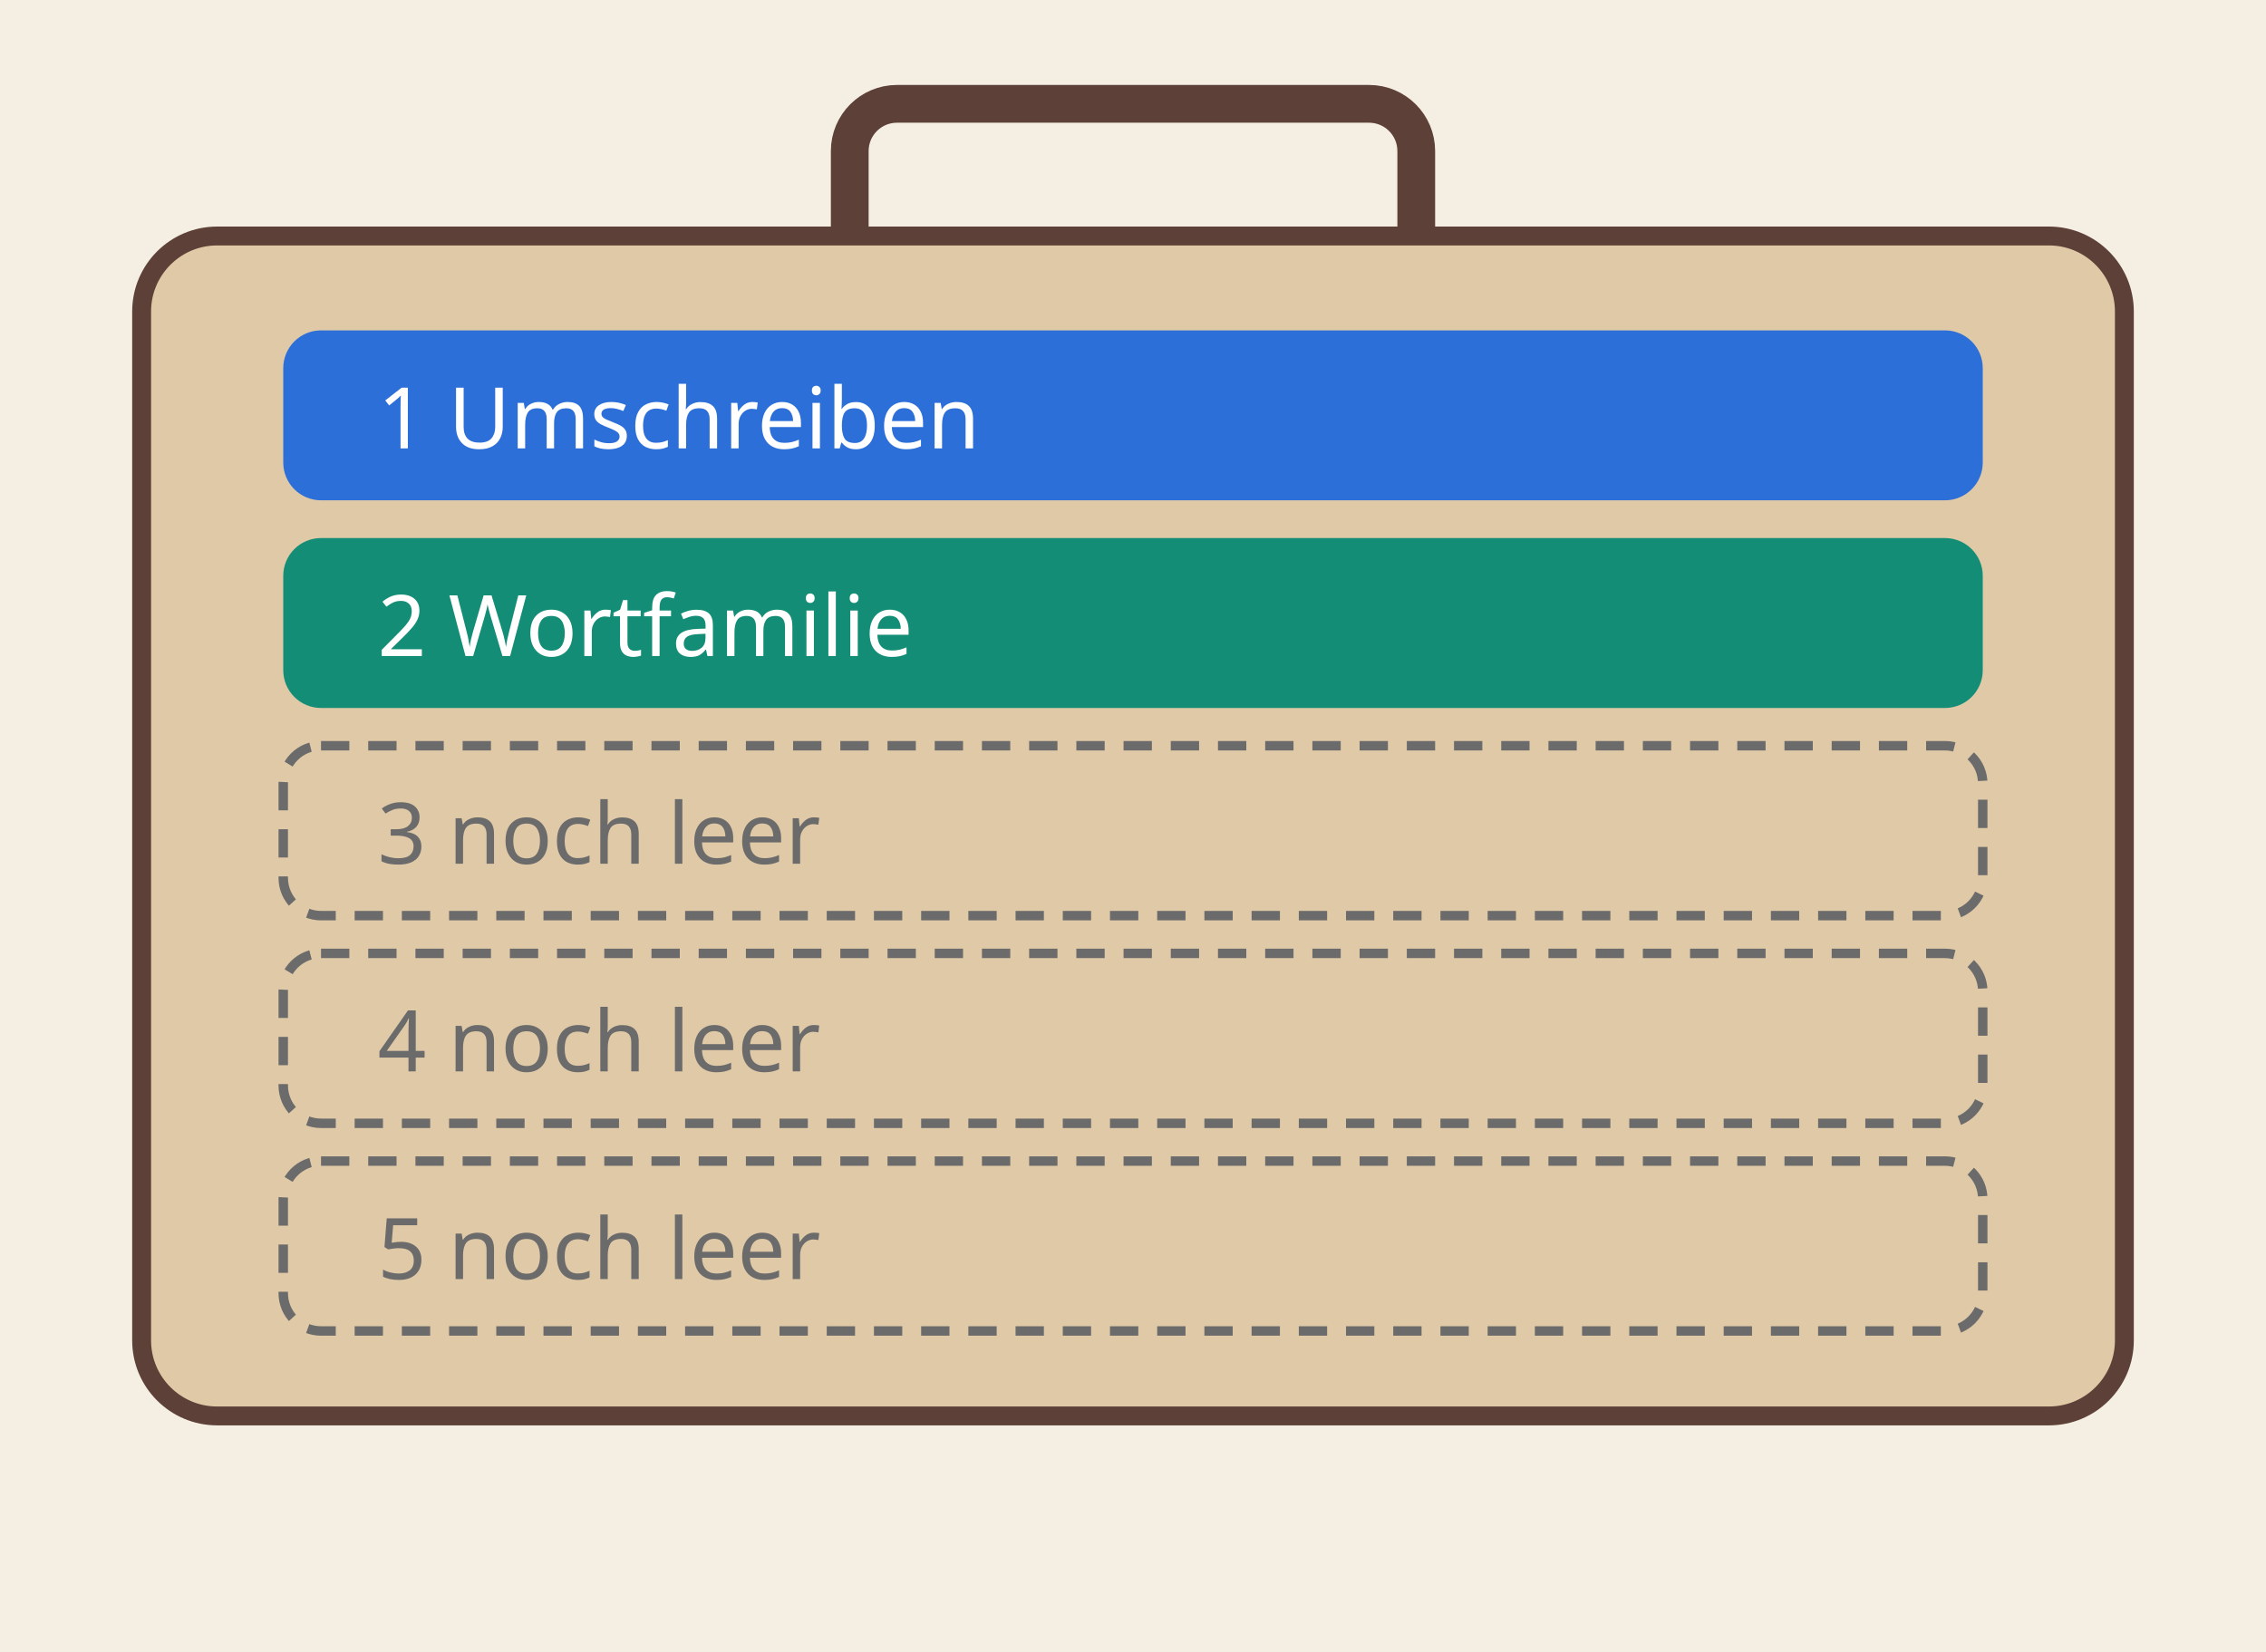
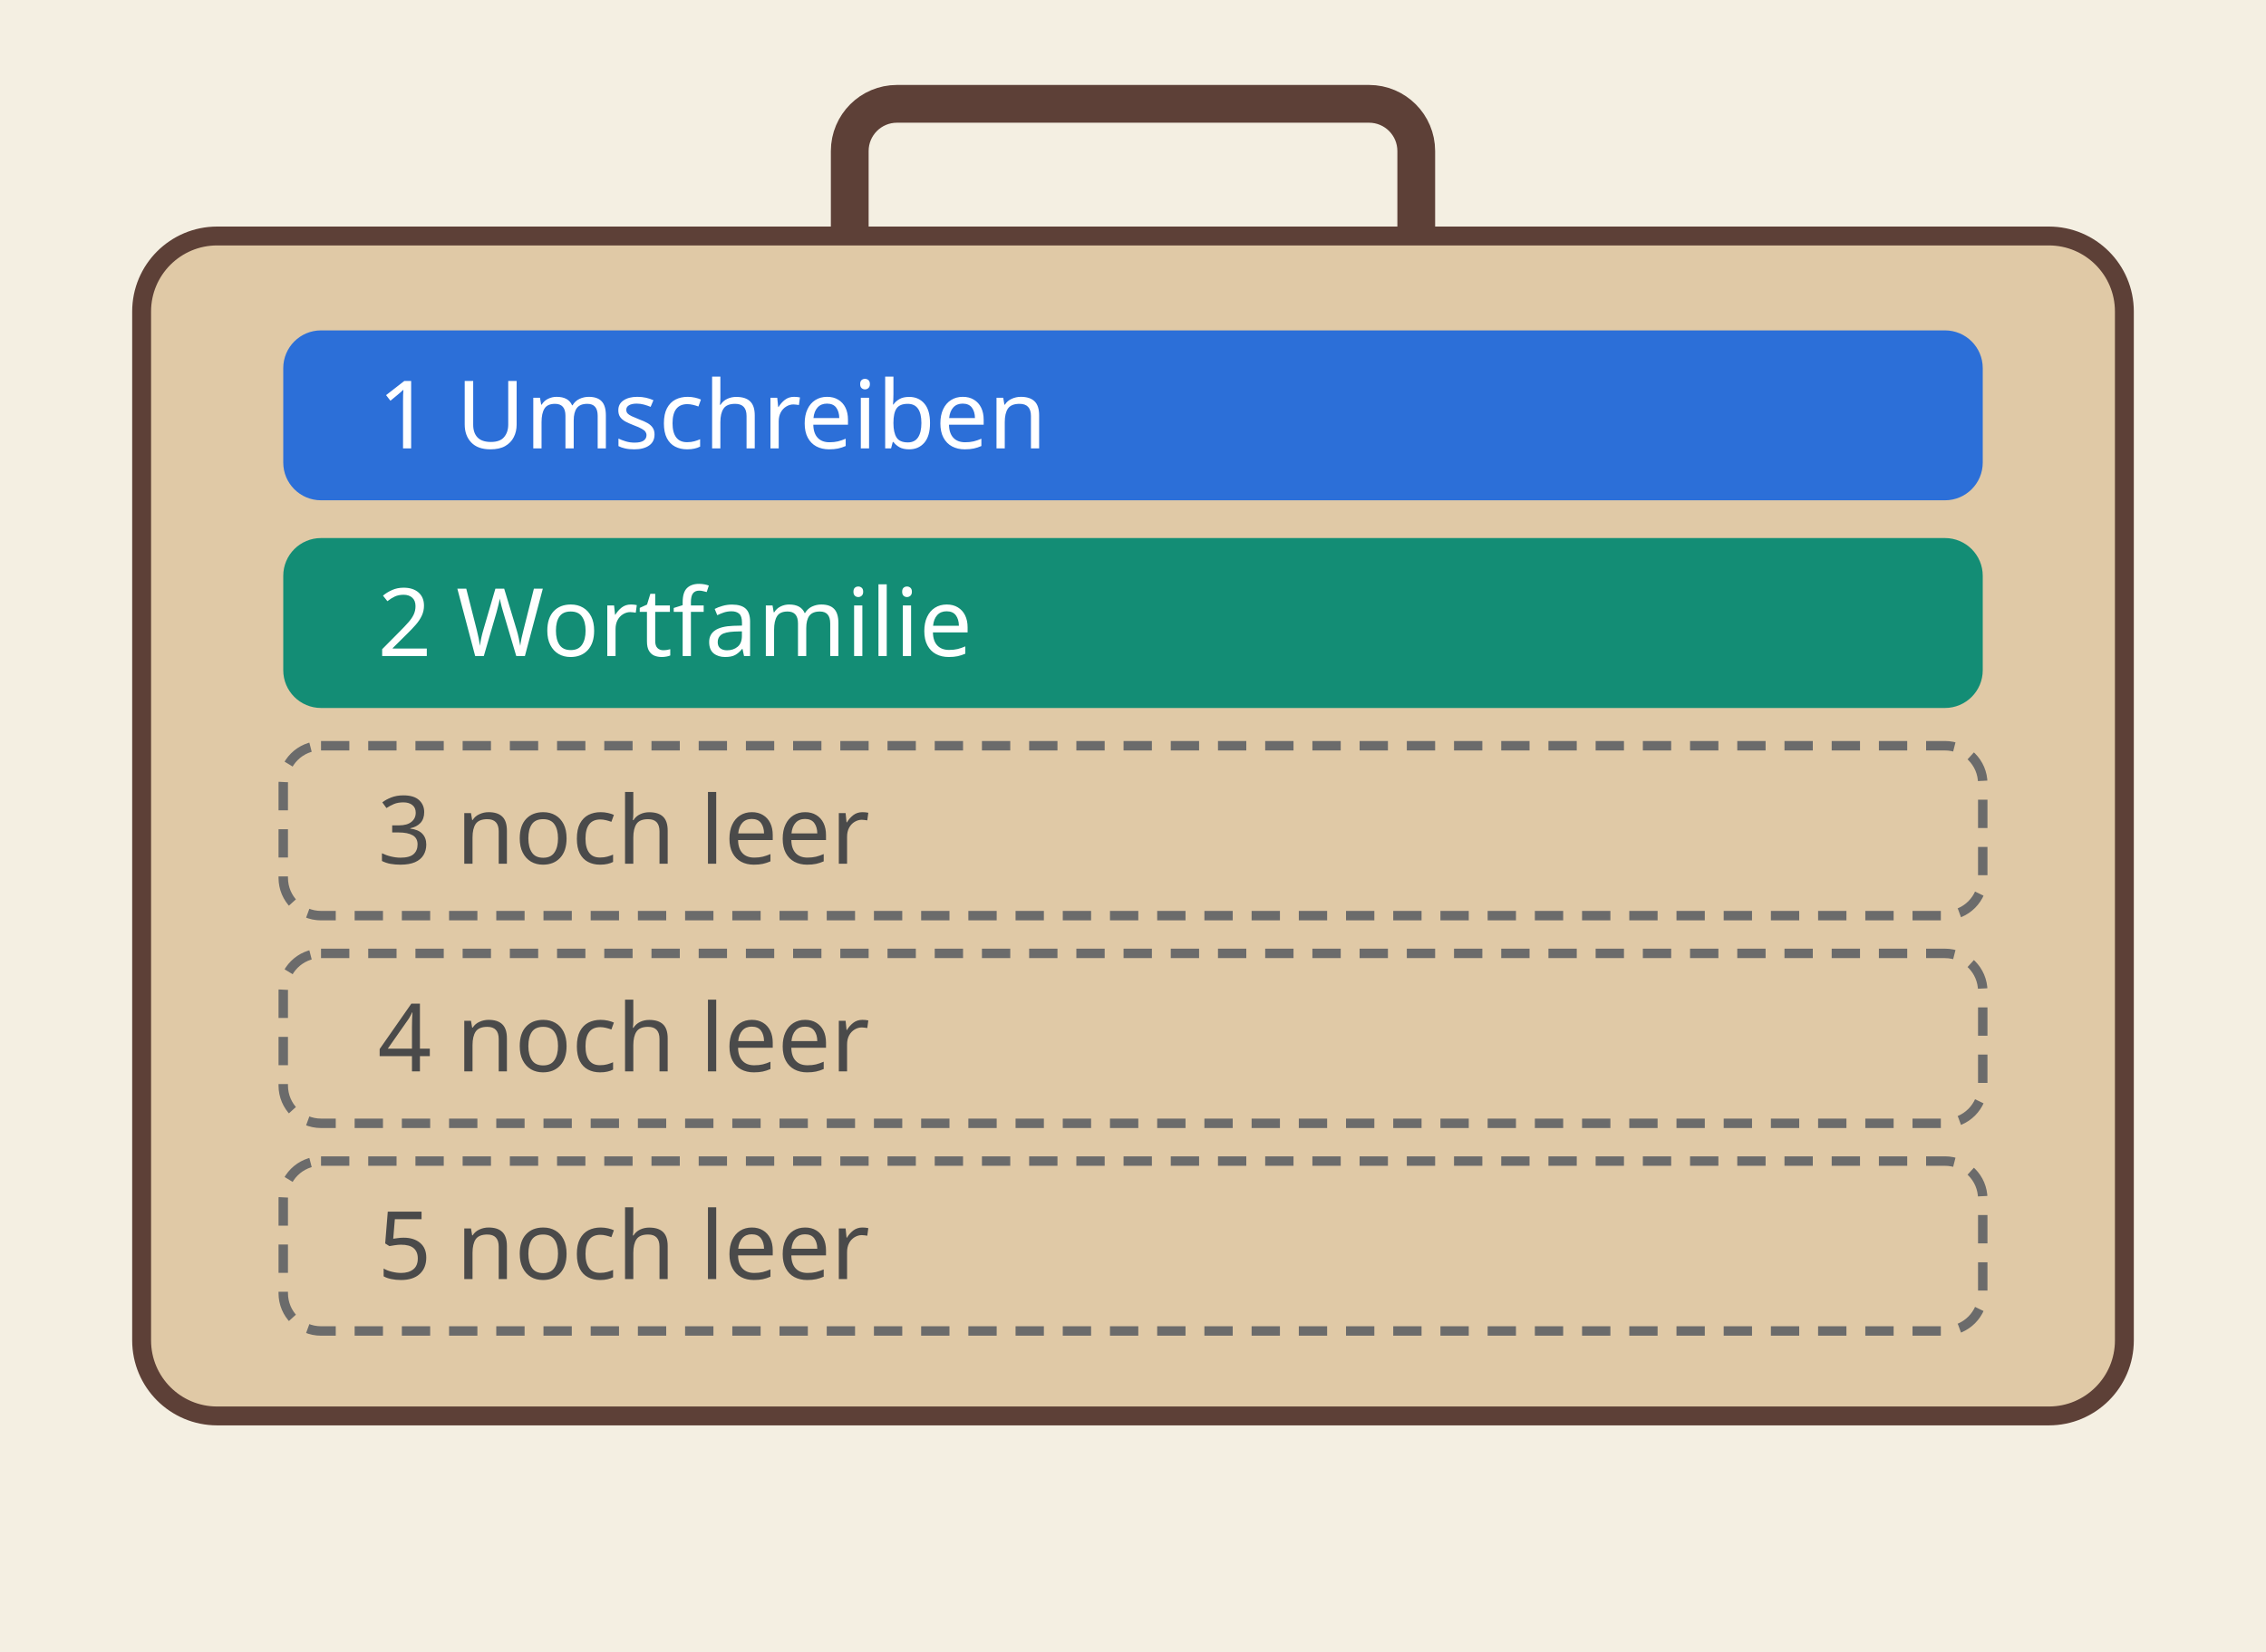
<svg xmlns="http://www.w3.org/2000/svg" viewBox="0 0 480 350" role="img">
  <rect width="480" height="350" fill="#f4efe2" />
  <path d="M180 50 v-18 a10 10 0 0 1 10 -10 h100 a10 10 0 0 1 10 10 v18" fill="none" stroke="#5d4037" stroke-width="8" />
  <rect x="30" y="50" width="420" height="250" rx="16" fill="#e0c9a6" stroke="#5d4037" stroke-width="4" />
  <rect x="60" y="70" width="360" height="36" rx="8" fill="#2c6fd8" />
-   <text x="80" y="95" font-size="18" font-family="sans-serif" fill="#ffffff">1  Umschreiben</text>
+   <text x="80" y="95" font-size="20" font-family="sans-serif" fill="#ffffff">1  Umschreiben</text>
  <rect x="60" y="114" width="360" height="36" rx="8" fill="#138d75" />
-   <text x="80" y="139" font-size="18" font-family="sans-serif" fill="#ffffff">2  Wortfamilie</text>
+   <text x="80" y="139" font-size="20" font-family="sans-serif" fill="#ffffff">2  Wortfamilie</text>
  <rect x="60" y="158" width="360" height="36" rx="8" fill="none" stroke="#6b6b6b" stroke-width="2" stroke-dasharray="6 4" />
-   <text x="80" y="183" font-size="18" font-family="sans-serif" fill="#6b6b6b">3  noch leer</text>
+   <text x="80" y="183" font-size="20" font-family="sans-serif" fill="#4a4a4a">3  noch leer</text>
  <rect x="60" y="202" width="360" height="36" rx="8" fill="none" stroke="#6b6b6b" stroke-width="2" stroke-dasharray="6 4" />
-   <text x="80" y="227" font-size="18" font-family="sans-serif" fill="#6b6b6b">4  noch leer</text>
+   <text x="80" y="227" font-size="20" font-family="sans-serif" fill="#4a4a4a">4  noch leer</text>
  <rect x="60" y="246" width="360" height="36" rx="8" fill="none" stroke="#6b6b6b" stroke-width="2" stroke-dasharray="6 4" />
-   <text x="80" y="271" font-size="18" font-family="sans-serif" fill="#6b6b6b">5  noch leer</text>
+   <text x="80" y="271" font-size="20" font-family="sans-serif" fill="#4a4a4a">5  noch leer</text>
</svg>
